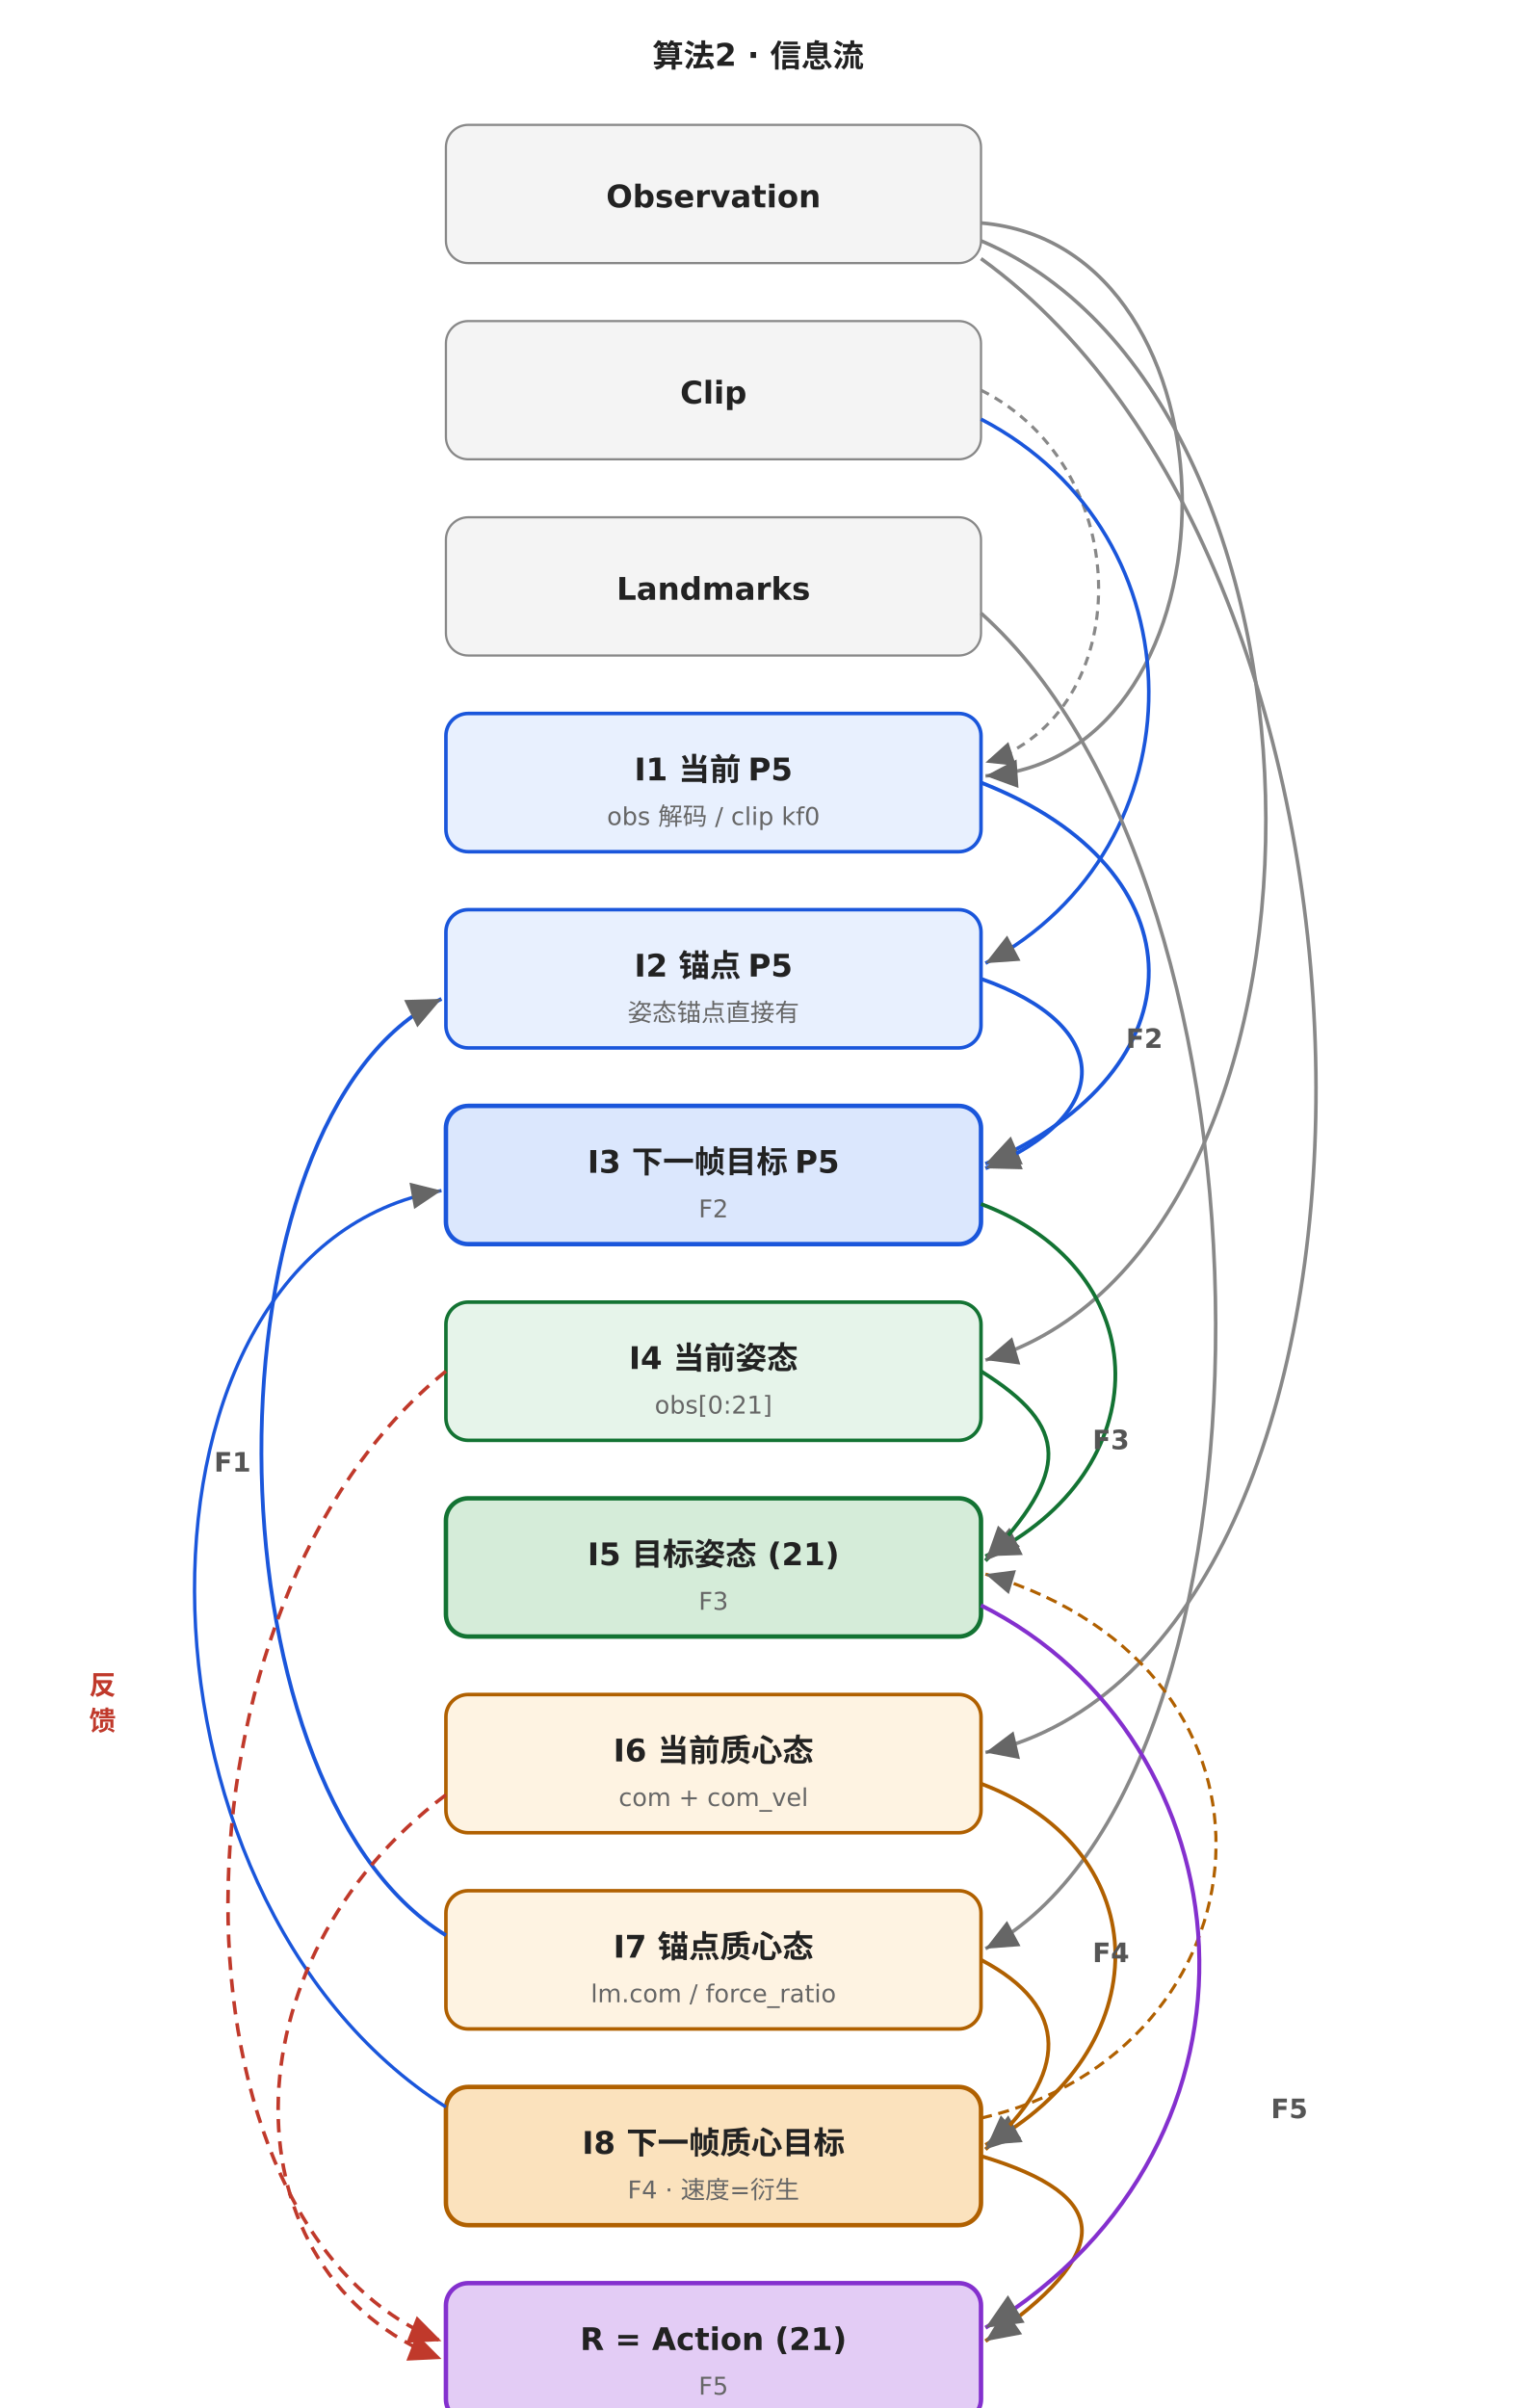
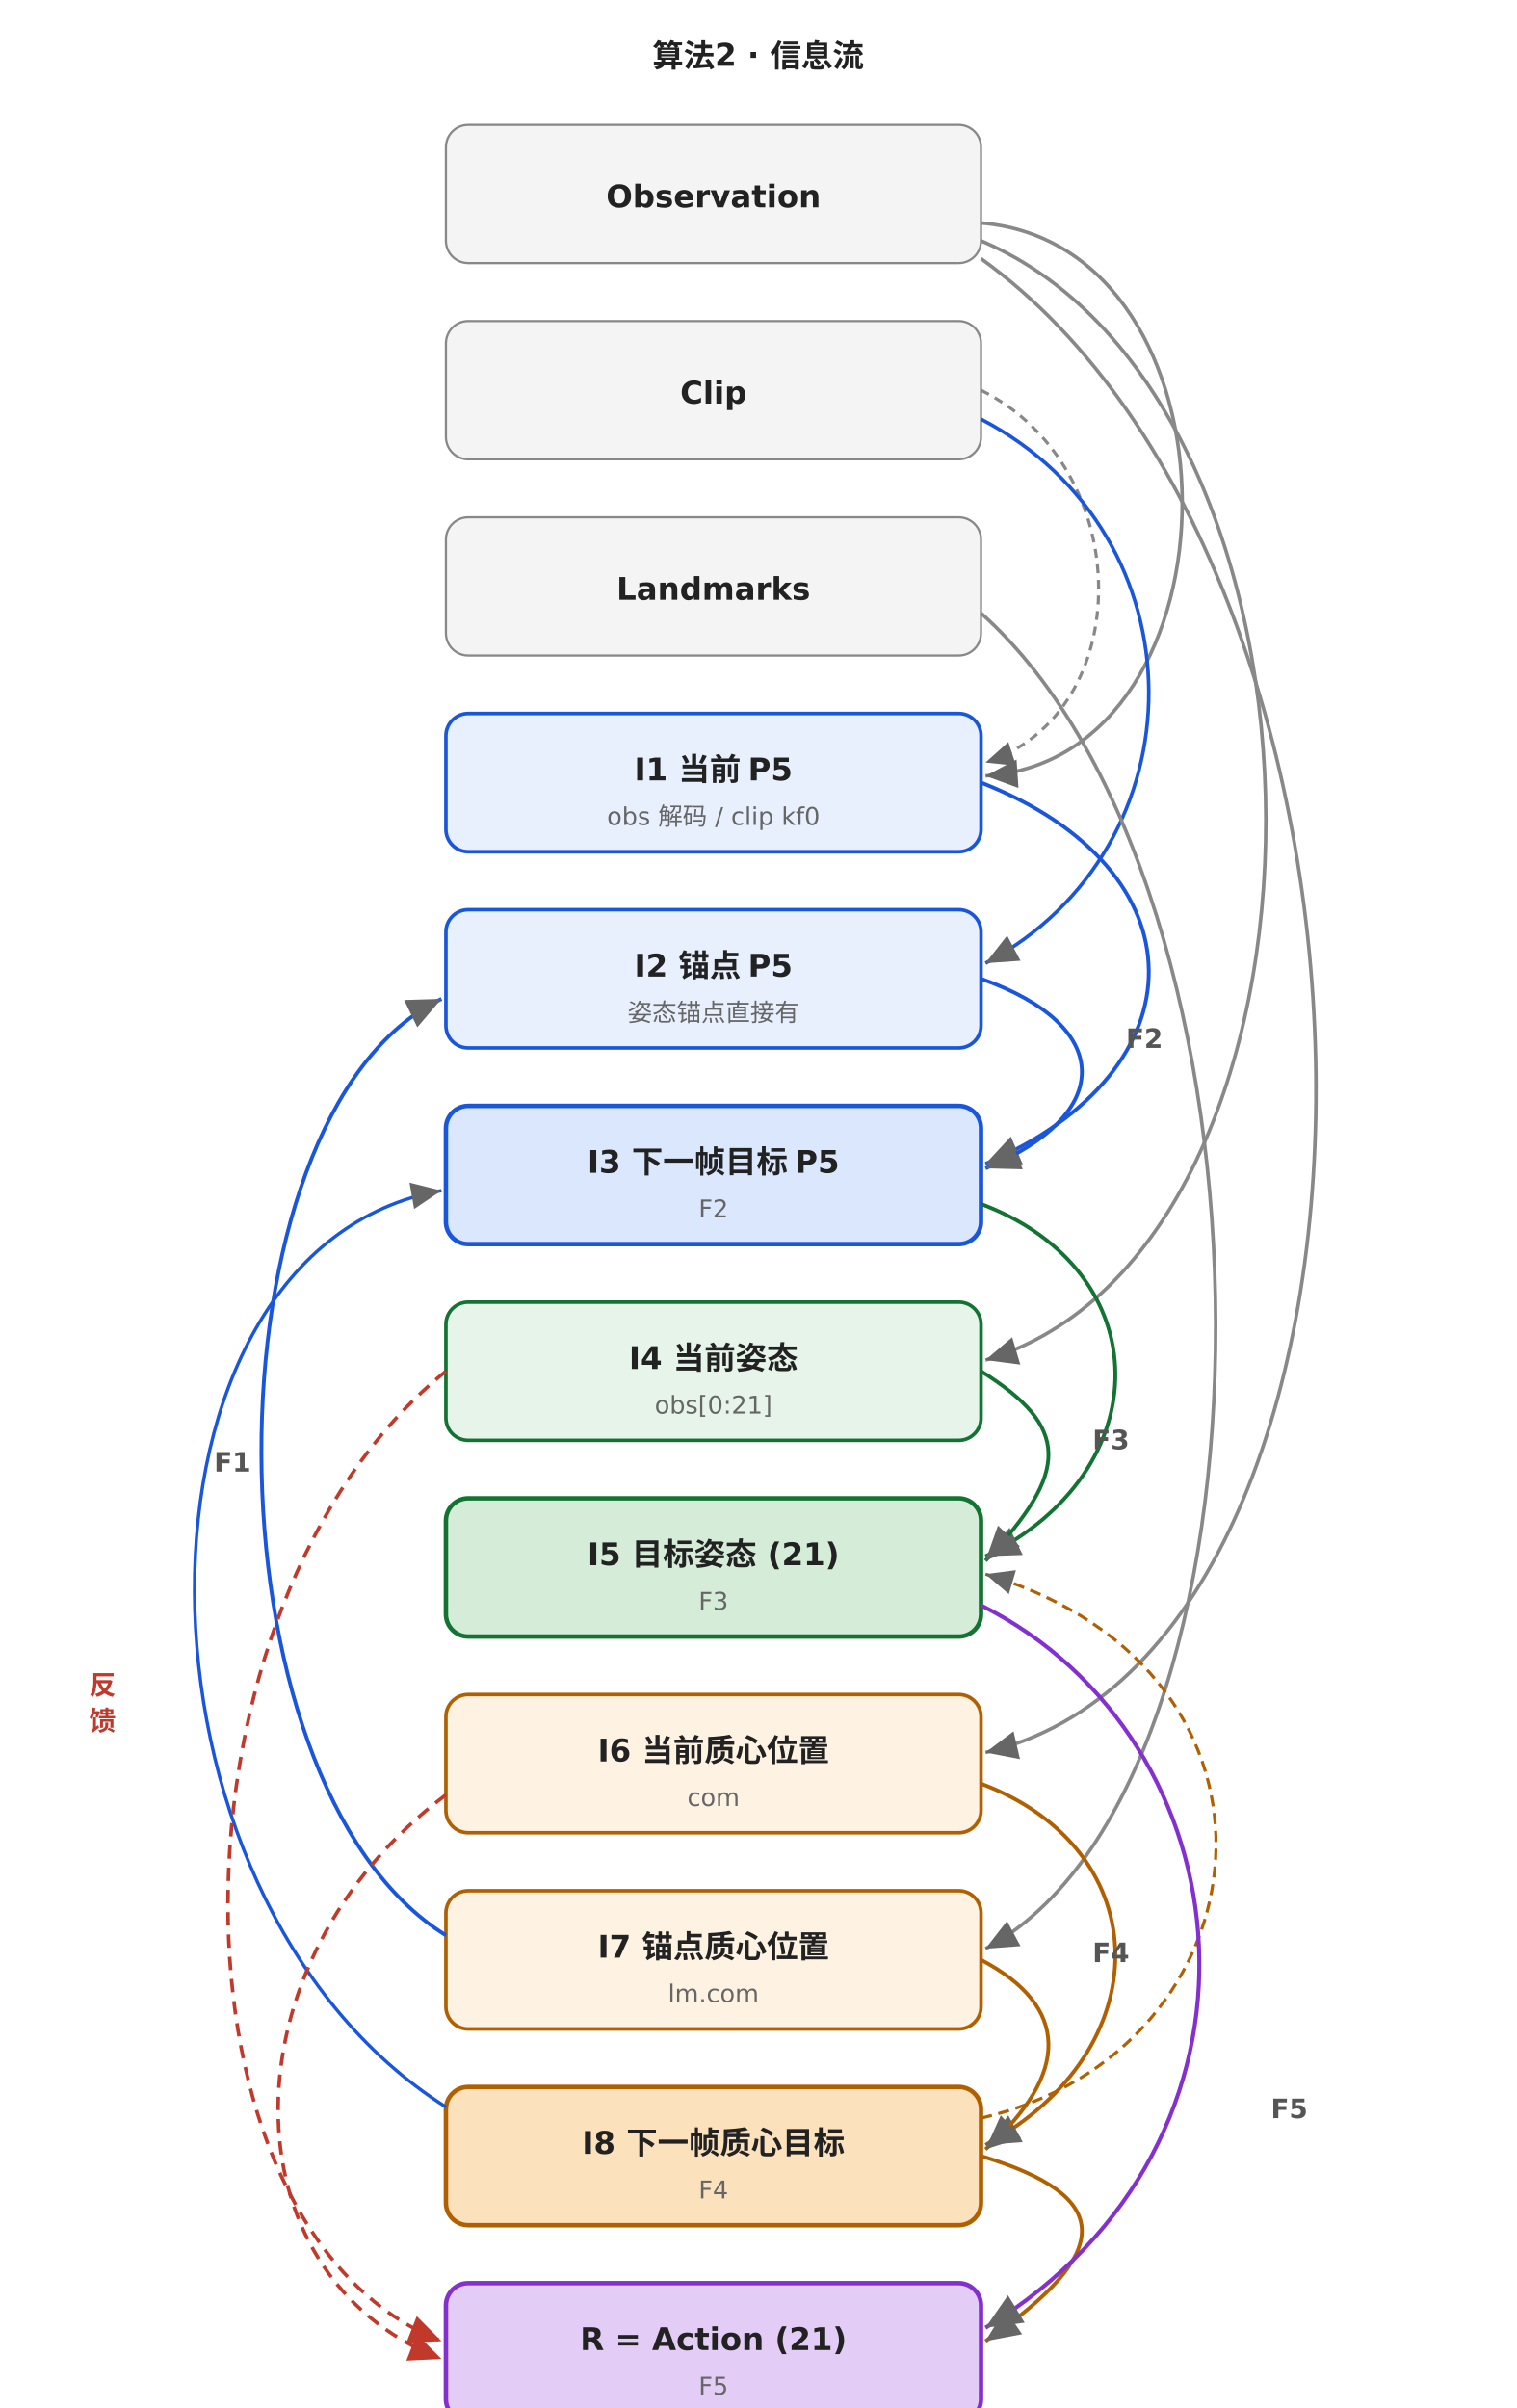
<svg xmlns="http://www.w3.org/2000/svg" viewBox="0 0 680 1080" font-family="DejaVu Sans, sans-serif">
  <defs>
    <marker id="arr" markerWidth="10" markerHeight="8" refX="9" refY="4" orient="auto" markerUnits="strokeWidth">
      <path d="M0,0 L9,4 L0,8 z" fill="#666" />
    </marker>
    <marker id="arrR" markerWidth="10" markerHeight="8" refX="9" refY="4" orient="auto" markerUnits="strokeWidth">
      <path d="M0,0 L9,4 L0,8 z" fill="#c0392b" />
    </marker>
    <style>
      text { font-size: 14px; fill: #222; }
      .fn { font-weight: bold; }
      .small { font-size: 11px; fill: #666; }
      .fLbl { font-size: 12px; font-weight: bold; fill: #555; }
      .fb  { font-size: 12px; font-weight: bold; fill: #c0392b; }
    </style>
  </defs>
  <text x="340" y="30" text-anchor="middle" font-size="18" font-weight="bold">
    算法2 · 信息流
  </text>
  <rect x="200" y="56" width="240" height="62" rx="10" fill="#f4f4f4" stroke="#888" />
  <text x="320" y="93" text-anchor="middle" class="fn">Observation</text>
  <rect x="200" y="144" width="240" height="62" rx="10" fill="#f4f4f4" stroke="#888" />
  <text x="320" y="181" text-anchor="middle" class="fn">Clip</text>
  <rect x="200" y="232" width="240" height="62" rx="10" fill="#f4f4f4" stroke="#888" />
  <text x="320" y="269" text-anchor="middle" class="fn">Landmarks</text>
  <rect x="200" y="320" width="240" height="62" rx="10" fill="#e8f0fe" stroke="#1a56db" stroke-width="1.6" />
  <text x="320" y="350" text-anchor="middle" class="fn" fill="#1a56db">I1 当前 P5</text>
  <text x="320" y="370" text-anchor="middle" class="small">obs 解码 / clip kf0</text>
  <rect x="200" y="408" width="240" height="62" rx="10" fill="#e8f0fe" stroke="#1a56db" stroke-width="1.6" />
  <text x="320" y="438" text-anchor="middle" class="fn" fill="#1a56db">I2 锚点 P5</text>
  <text x="320" y="458" text-anchor="middle" class="small">姿态锚点直接有</text>
  <rect x="200" y="496" width="240" height="62" rx="10" fill="#dbe7fd" stroke="#1a56db" stroke-width="2" />
  <text x="320" y="526" text-anchor="middle" class="fn" fill="#1a56db">I3 下一帧目标 P5</text>
  <text x="320" y="546" text-anchor="middle" class="small">F2</text>
  <rect x="200" y="584" width="240" height="62" rx="10" fill="#e6f4ea" stroke="#137333" stroke-width="1.6" />
  <text x="320" y="614" text-anchor="middle" class="fn" fill="#137333">I4 当前姿态</text>
  <text x="320" y="634" text-anchor="middle" class="small">obs[0:21]</text>
  <rect x="200" y="672" width="240" height="62" rx="10" fill="#d5ecd9" stroke="#137333" stroke-width="2" />
  <text x="320" y="702" text-anchor="middle" class="fn" fill="#137333">I5 目标姿态 (21)</text>
  <text x="320" y="722" text-anchor="middle" class="small">F3</text>
  <rect x="200" y="760" width="240" height="62" rx="10" fill="#fef3e2" stroke="#b06000" stroke-width="1.6" />
-   <text x="320" y="790" text-anchor="middle" class="fn" fill="#b06000">I6 当前质心态</text>
-   <text x="320" y="810" text-anchor="middle" class="small">com + com_vel</text>
+   <text x="320" y="790" text-anchor="middle" class="fn" fill="#b06000">I6 当前质心位置</text>
+   <text x="320" y="810" text-anchor="middle" class="small">com</text>
  <rect x="200" y="848" width="240" height="62" rx="10" fill="#fef3e2" stroke="#b06000" stroke-width="1.6" />
-   <text x="320" y="878" text-anchor="middle" class="fn" fill="#b06000">I7 锚点质心态</text>
-   <text x="320" y="898" text-anchor="middle" class="small">lm.com / force_ratio</text>
+   <text x="320" y="878" text-anchor="middle" class="fn" fill="#b06000">I7 锚点质心位置</text>
+   <text x="320" y="898" text-anchor="middle" class="small">lm.com</text>
  <rect x="200" y="936" width="240" height="62" rx="10" fill="#fbe2bd" stroke="#b06000" stroke-width="2" />
  <text x="320" y="966" text-anchor="middle" class="fn" fill="#b06000">I8 下一帧质心目标</text>
-   <text x="320" y="986" text-anchor="middle" class="small">F4 · 速度=衍生</text>
+   <text x="320" y="986" text-anchor="middle" class="small">F4</text>
  <rect x="200" y="1024" width="240" height="62" rx="10" fill="#e3ccf5" stroke="#8430ce" stroke-width="2" />
  <text x="320" y="1054" text-anchor="middle" class="fn" fill="#8430ce">R = Action (21)</text>
  <text x="320" y="1074" text-anchor="middle" class="small">F5</text>
  <path d="M440 100 C 560 110, 560 340, 442 348" fill="none" stroke="#888" stroke-width="1.6" marker-end="url(#arr)" />
  <path d="M440 108 C 610 180, 610 560, 442 610" fill="none" stroke="#888" stroke-width="1.6" marker-end="url(#arr)" />
  <path d="M440 116 C 640 260, 640 740, 442 786" fill="none" stroke="#888" stroke-width="1.6" marker-end="url(#arr)" />
  <path d="M440 175 C 510 210, 510 320, 442 342" fill="none" stroke="#888" stroke-width="1.4" stroke-dasharray="4 3" marker-end="url(#arr)" />
  <path d="M440 188 C 540 240, 540 380, 442 432" fill="none" stroke="#1a56db" stroke-width="1.6" marker-end="url(#arr)" />
  <path d="M440 275 C 580 400, 580 800, 442 874" fill="none" stroke="#888" stroke-width="1.6" marker-end="url(#arr)" />
  <path d="M440 351 C 540 390, 540 480, 442 522" fill="none" stroke="#1a56db" stroke-width="1.7" marker-end="url(#arr)" />
  <path d="M440 439 C 500 460, 500 500, 442 524" fill="none" stroke="#1a56db" stroke-width="1.7" marker-end="url(#arr)" />
  <text x="505" y="470" class="fLbl">F2</text>
  <path d="M440 540 C 520 570, 520 660, 442 698" fill="none" stroke="#137333" stroke-width="1.7" marker-end="url(#arr)" />
  <path d="M440 615 C 480 640, 480 660, 442 700" fill="none" stroke="#137333" stroke-width="1.7" marker-end="url(#arr)" />
  <text x="490" y="650" class="fLbl">F3</text>
  <path d="M440 950 C 570 920, 590 750, 442 706" fill="none" stroke="#b06000" stroke-width="1.4" stroke-dasharray="5 3" marker-end="url(#arr)" />
  <path d="M440 800 C 520 830, 520 920, 442 962" fill="none" stroke="#b06000" stroke-width="1.7" marker-end="url(#arr)" />
  <path d="M440 879 C 480 900, 480 930, 442 964" fill="none" stroke="#b06000" stroke-width="1.7" marker-end="url(#arr)" />
  <text x="490" y="880" class="fLbl">F4</text>
  <path d="M440 967 C 500 985, 500 1010, 442 1050" fill="none" stroke="#b06000" stroke-width="1.7" marker-end="url(#arr)" />
  <path d="M440 720 C 560 780, 580 960, 442 1044" fill="none" stroke="#8430ce" stroke-width="1.8" marker-end="url(#arr)" />
  <text x="570" y="950" class="fLbl">F5</text>
  <path d="M200 868 C 90 800, 90 500, 198 448" fill="none" stroke="#1a56db" stroke-width="1.7" marker-end="url(#arr)" />
  <text x="96" y="660" class="fLbl" fill="#1a56db">F1</text>
  <path d="M200 945 C 50 850, 50 560, 198 534" fill="none" stroke="#1a56db" stroke-width="1.5" marker-end="url(#arr)" />
  <path d="M200 615 C 70 720, 70 1000, 198 1050" fill="none" stroke="#c0392b" stroke-width="1.6" stroke-dasharray="6 4" marker-end="url(#arrR)" />
  <path d="M200 805 C 100 880, 100 1020, 198 1058" fill="none" stroke="#c0392b" stroke-width="1.6" stroke-dasharray="6 4" marker-end="url(#arrR)" />
  <text x="40" y="760" class="fb">反</text>
  <text x="40" y="776" class="fb">馈</text>
</svg>
